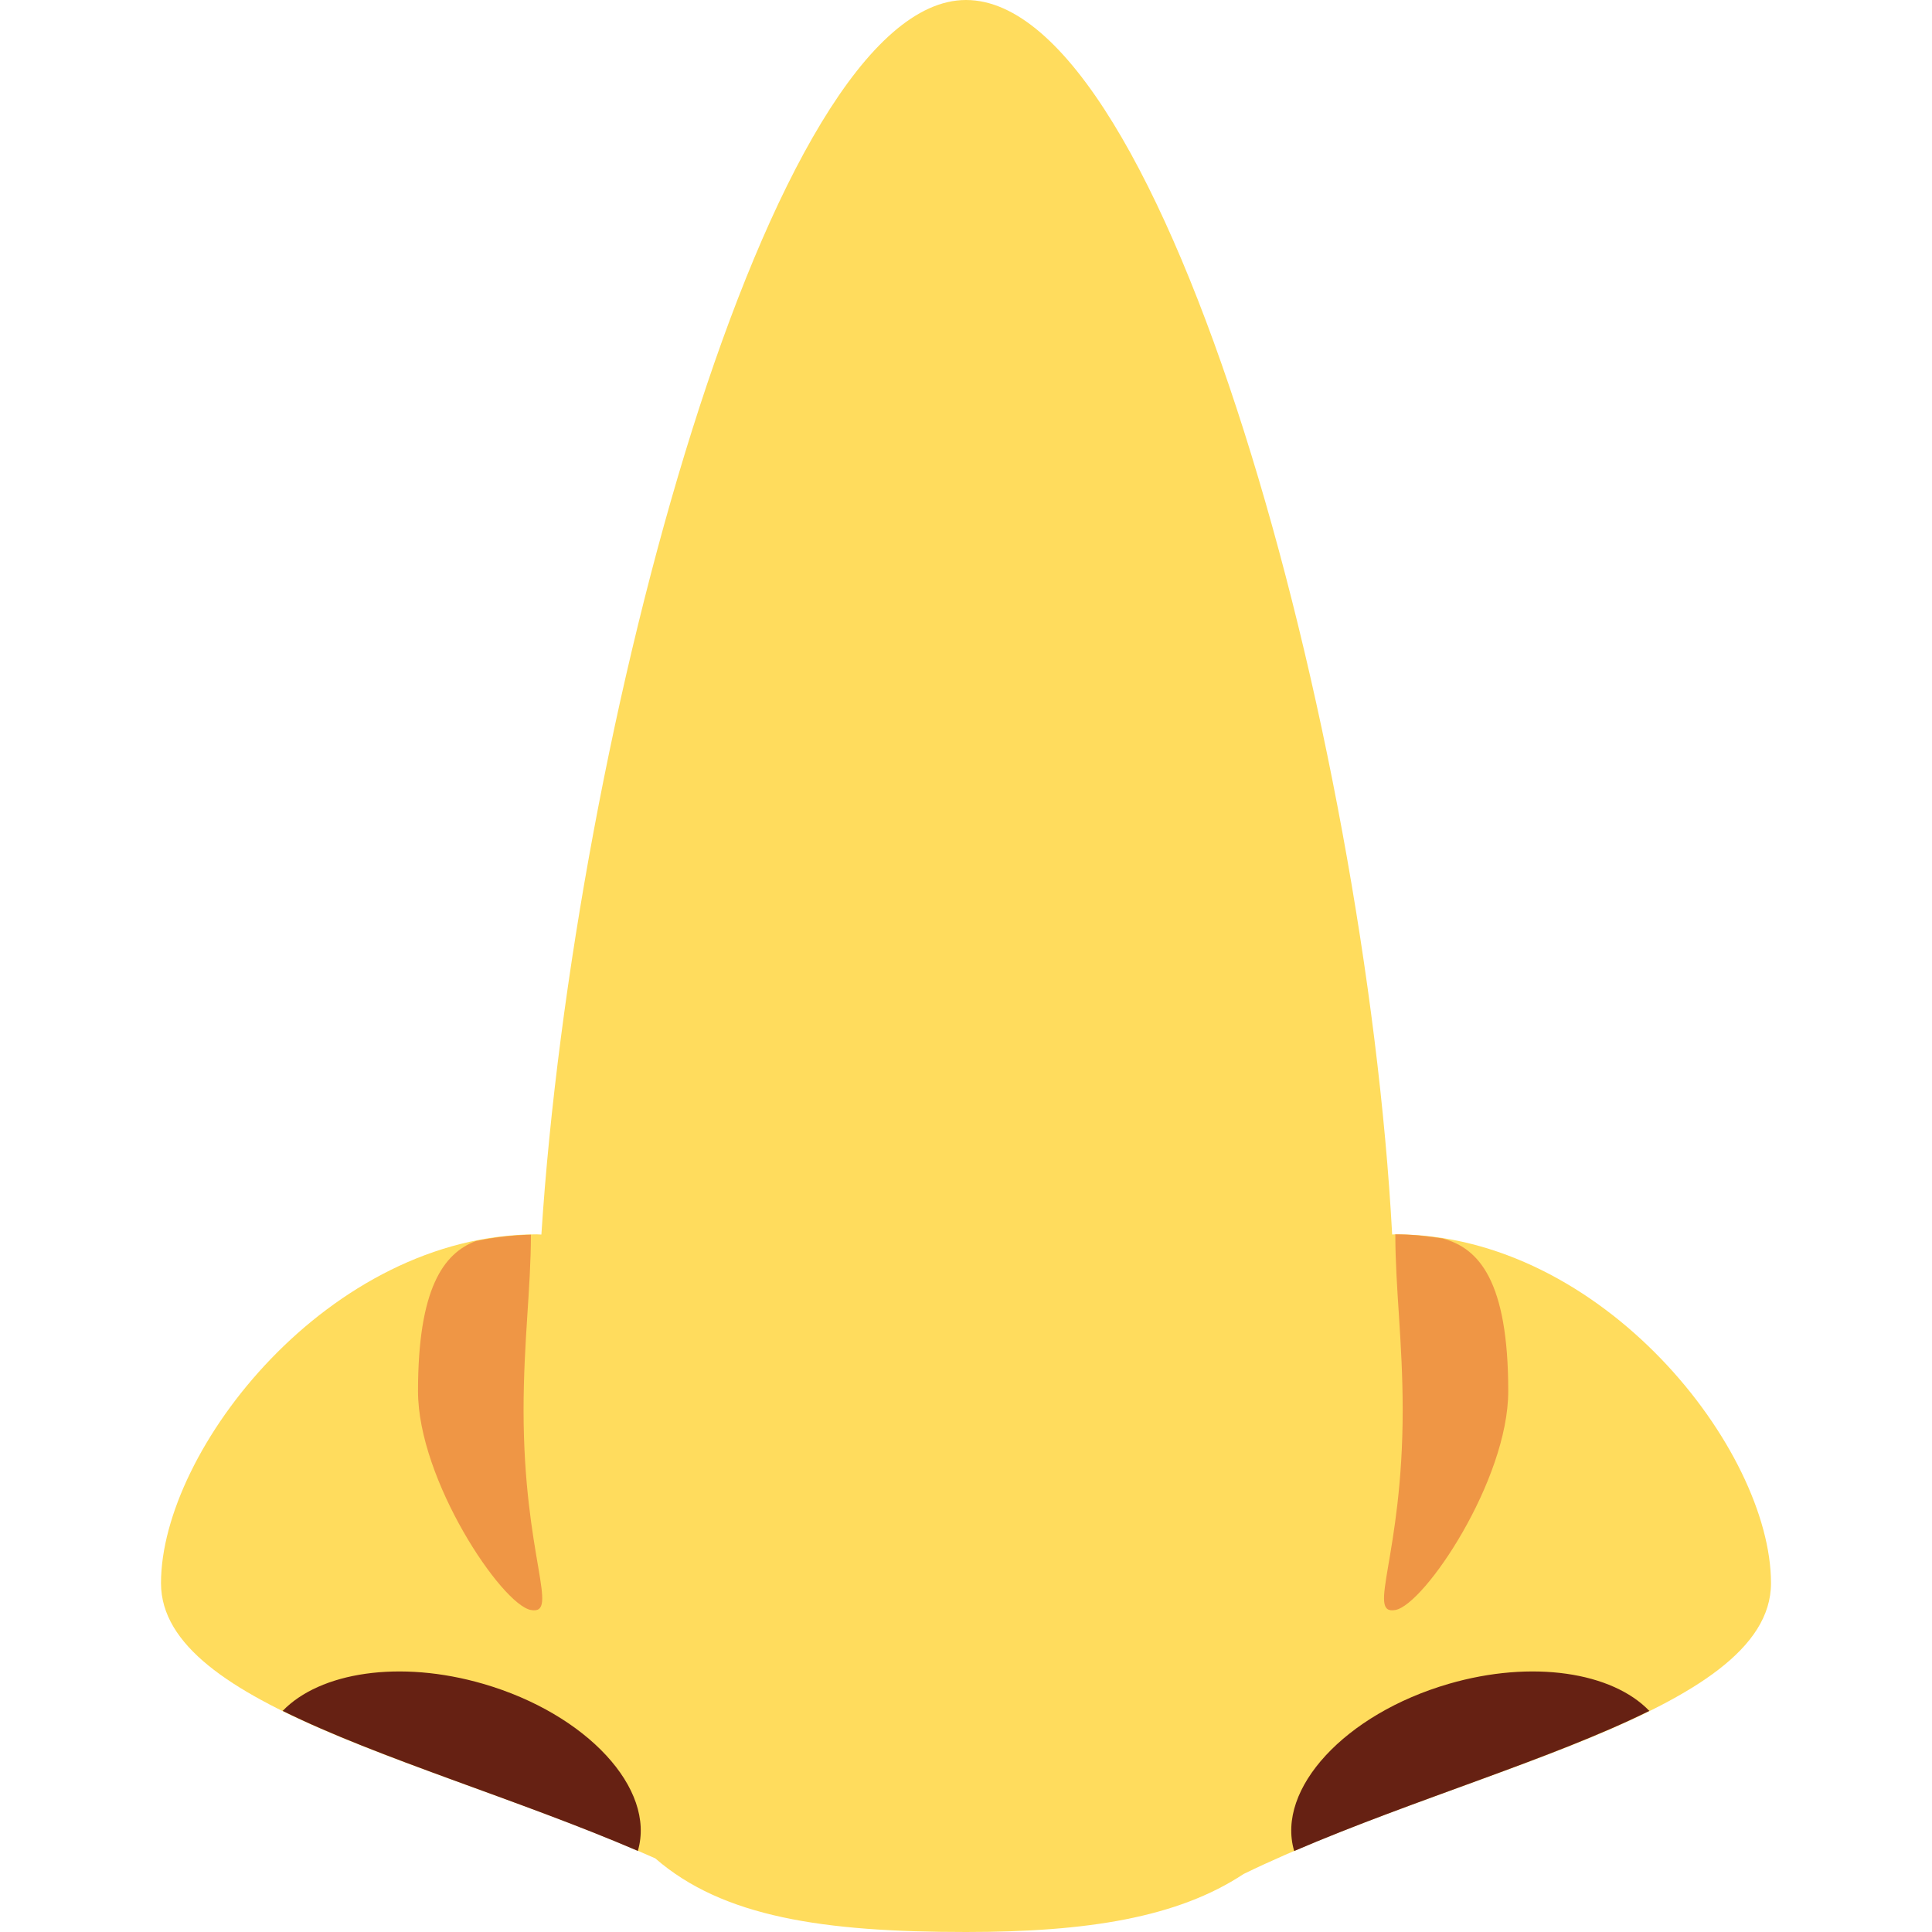
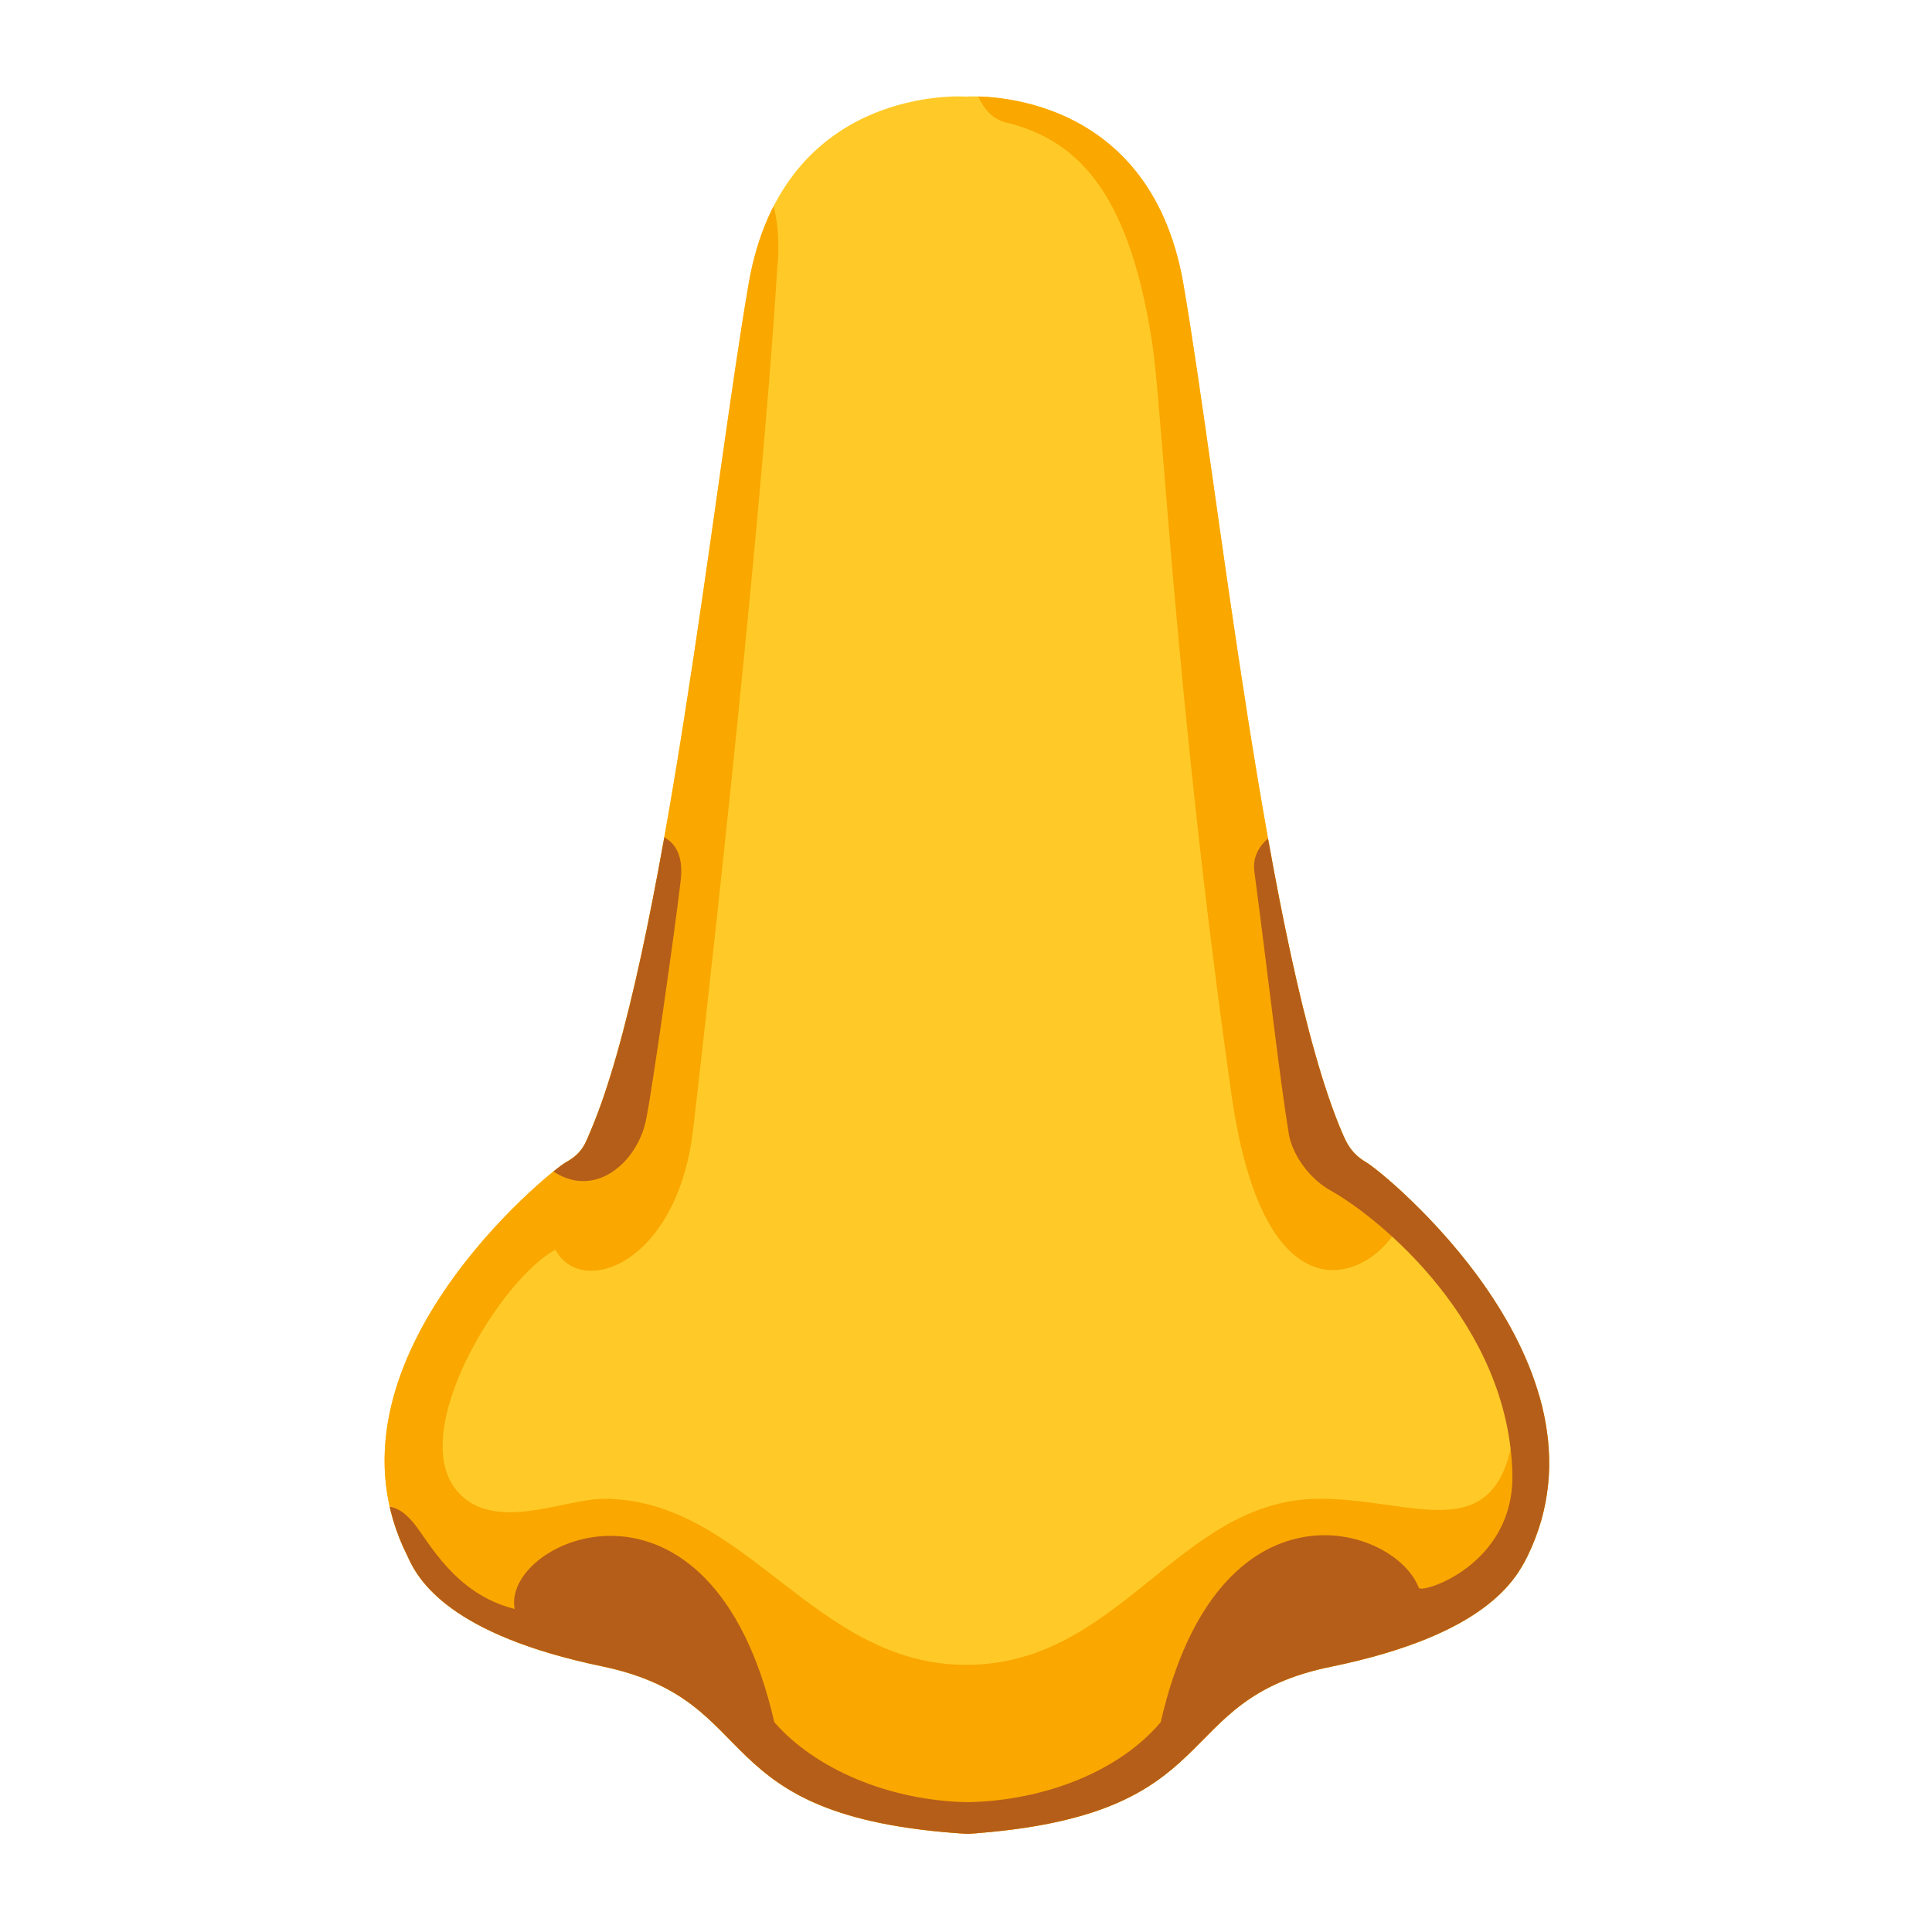
- <svg xmlns="http://www.w3.org/2000/svg" viewBox="0 0 36 36">
-   <path fill="#FFDC5D" d="M33 29.5c0-2.485-3.134-6.5-7-6.5l-.059.003C25.441 13.749 21.722 0 18 0c-3.657 0-7.311 13.691-7.912 23.004-.028 0-.06-.004-.088-.004-3.866 0-7 4.015-7 6.5 0 2.326 5.257 3.364 9.21 5.128C13.472 35.724 15.342 36 18 36c2.253 0 3.941-.267 5.173-1.081C27.17 32.974 33 31.95 33 29.5z" />
-   <path fill="#EF9645" d="M26 30c.544-.099 2.104-2.421 2.104-4.077 0-2.061-.55-2.667-1.224-2.846-.289-.046-.581-.077-.88-.077 0 1 .137 2 .137 3.278 0 2.722-.681 3.82-.137 3.722zM7.789 25.923c0 1.656 1.561 3.979 2.104 4.077.544.098-.137-1-.137-3.722 0-1.275.136-2.274.137-3.271-.349.007-.691.05-1.026.118-.606.229-1.078.889-1.078 2.798z" />
-   <path fill="#662113" d="M9.008 31.377c-1.562-.455-3.049-.216-3.741.503 1.804.892 4.381 1.648 6.618 2.609l.001-.002c.337-1.155-.951-2.549-2.878-3.11zm17.984 0c-1.927.561-3.215 1.955-2.878 3.11l.002.004c2.237-.961 4.814-1.718 6.617-2.611-.691-.719-2.179-.958-3.741-.503z" />
+ <svg xmlns="http://www.w3.org/2000/svg" xmlns:xlink="http://www.w3.org/1999/xlink" version="1.1" id="Layer_2_00000020366502057147251490000008534359730660806067_" x="0px" y="0px" viewBox="0 0 128 128" style="enable-background:new 0 0 128 128;" xml:space="preserve">
+   <path style="fill:#FFCA28;" d="M101.2,103.1c-0.8,1.6-2.8,5.2-12.9,7.3c-11.1,2.2-6.6,9.9-24.2,11.1c-17.7-1.1-13.2-8.8-24.2-11.1  c-10.1-2.1-12.2-5.7-12.9-7.3C20.6,90.4,36.4,77.6,37.5,77s1.3-1.3,1.6-2c4.9-11.4,8.2-42.9,10.5-56.2C51.9,5.5,64,6.4,64,6.4  s12.1-0.9,14.4,12.4C80.7,32.1,84,63.5,88.9,75c0.3,0.7,0.6,1.4,1.6,2C91.6,77.6,107.4,90.4,101.2,103.1z" />
+   <g>
+     <g>
+       <defs>
+         <path id="SVGID_1_" d="M101.2,103.1c-0.8,1.6-2.8,5.2-12.9,7.3c-11.1,2.2-6.6,9.9-24.2,11.1c-17.7-1.1-13.2-8.8-24.2-11.1     c-10.1-2.1-12.2-5.7-12.9-7.3C20.6,90.4,36.4,77.6,37.5,77s1.3-1.3,1.6-2c4.9-11.4,8.2-42.9,10.5-56.2C51.9,5.5,64,6.4,64,6.4     s12.1-0.9,14.4,12.4C80.7,32.1,84,63.5,88.9,75c0.3,0.7,0.6,1.4,1.6,2C91.6,77.6,107.4,90.4,101.2,103.1z" />
+       </defs>
+       <clipPath id="SVGID_00000039114604672821021540000003835643231395530629_">
+         <use xlink:href="#SVGID_1_" style="overflow:visible;" />
+       </clipPath>
+       <g style="clip-path:url(#SVGID_00000039114604672821021540000003835643231395530629_);">
+         <path style="fill:#FAA700;" d="M50.5,11.9c1,1.4,1.2,4,1,5.8C50.3,37,46.2,72.5,45.9,75c-1.1,8.8-7.4,11-9.1,7.8     c-3.6,1.9-9.9,12.1-6.5,16c2.4,2.8,7.1,0.5,9.7,0.5c9.4,0,13.9,11,24,11c10.2,0,14-10.8,23.2-11c6.6-0.1,12.4,3.8,13.2-5.4     c0.2-2.2,4.4-1.8,4.4-0.3s0.1,13.5,0.1,13.5l-37.3,17.2l-19.9-2.9l-25.5-17.9l2.3-17.4l12.2-15.7l11.9-57.9L50.5,11.9z" />
+         <path style="fill:#FAA700;" d="M64.4,5.3c0.3,0.8,0.7,2.4,2.2,2.8c4.5,1.1,8.1,4.2,9.7,14.4c0.7,4.1,1.5,23.4,5.3,50.1     c2.3,16,9.8,11.8,11.2,8.3c1.6-4.1-8.3-66.8-8.3-66.8l-8.2-9.9L64.4,5.3z" />
+       </g>
+     </g>
+   </g>
+   <g>
+     <g>
+       <defs>
+         <path id="SVGID_00000117667002461590133080000014300974683243732612_" d="M101.2,103.1c-0.8,1.6-2.8,5.2-12.9,7.3     c-11.1,2.2-6.6,9.9-24.2,11.1c-17.7-1.1-13.2-8.8-24.2-11.1c-10.1-2.1-12.2-5.7-12.9-7.3C20.6,90.4,36.4,77.6,37.5,77     s1.3-1.3,1.6-2c4.9-11.4,8.2-42.9,10.5-56.2C51.9,5.5,64,6.4,64,6.4s12.1-0.9,14.4,12.4C80.7,32.1,84,63.5,88.9,75     c0.3,0.7,0.6,1.4,1.6,2C91.6,77.6,107.4,90.4,101.2,103.1z" />
+       </defs>
+       <clipPath id="SVGID_00000127757429746565161270000004268068717560769469_">
+         <use xlink:href="#SVGID_00000117667002461590133080000014300974683243732612_" style="overflow:visible;" />
+       </clipPath>
+       <g style="clip-path:url(#SVGID_00000127757429746565161270000004268068717560769469_);">
+         <path style="fill:#B55E19;" d="M42.8,55c0.9,0.3,2.6,0.6,2.3,3.3s-1.9,14-2.3,15.9c-0.6,3-3.9,5.8-7,2.7     C33.9,75.1,42.8,55,42.8,55z" />
+         <path style="fill:#B55E19;" d="M106.1,98.7l-5,12.3l-7.7,7.8L83.1,125l-12.8,0.6l-6.2,0.3l-6.2-0.3L45.1,125l-10.3-6.1l-7.7-7.8     l-2.7-10.7c0.5-0.4,1.5-1.3,3,0.5c1,1.2,2.7,4.7,6.7,5.7c-0.9-4.6,13-10.8,17.2,7.5c2.7,3.1,7.6,5.2,12.8,5.3     c5.2-0.1,10.1-2.1,12.8-5.3c3.8-16.6,15.5-13.1,17.1-8.9c0.2,0.4,6.3-1.5,6.2-7.5c-0.2-10-8.8-17-12-18.8     c-1.3-0.7-2.5-2.2-2.8-3.7c-0.6-3.6-1.4-10.7-2.3-17.5c-0.2-1.6,1.3-2.6,2-2.7c3.8-0.5,8.3-0.2,10.3,0.8     C95.6,57.9,106.1,98.3,106.1,98.7z" />
+       </g>
+     </g>
+   </g>
</svg>
